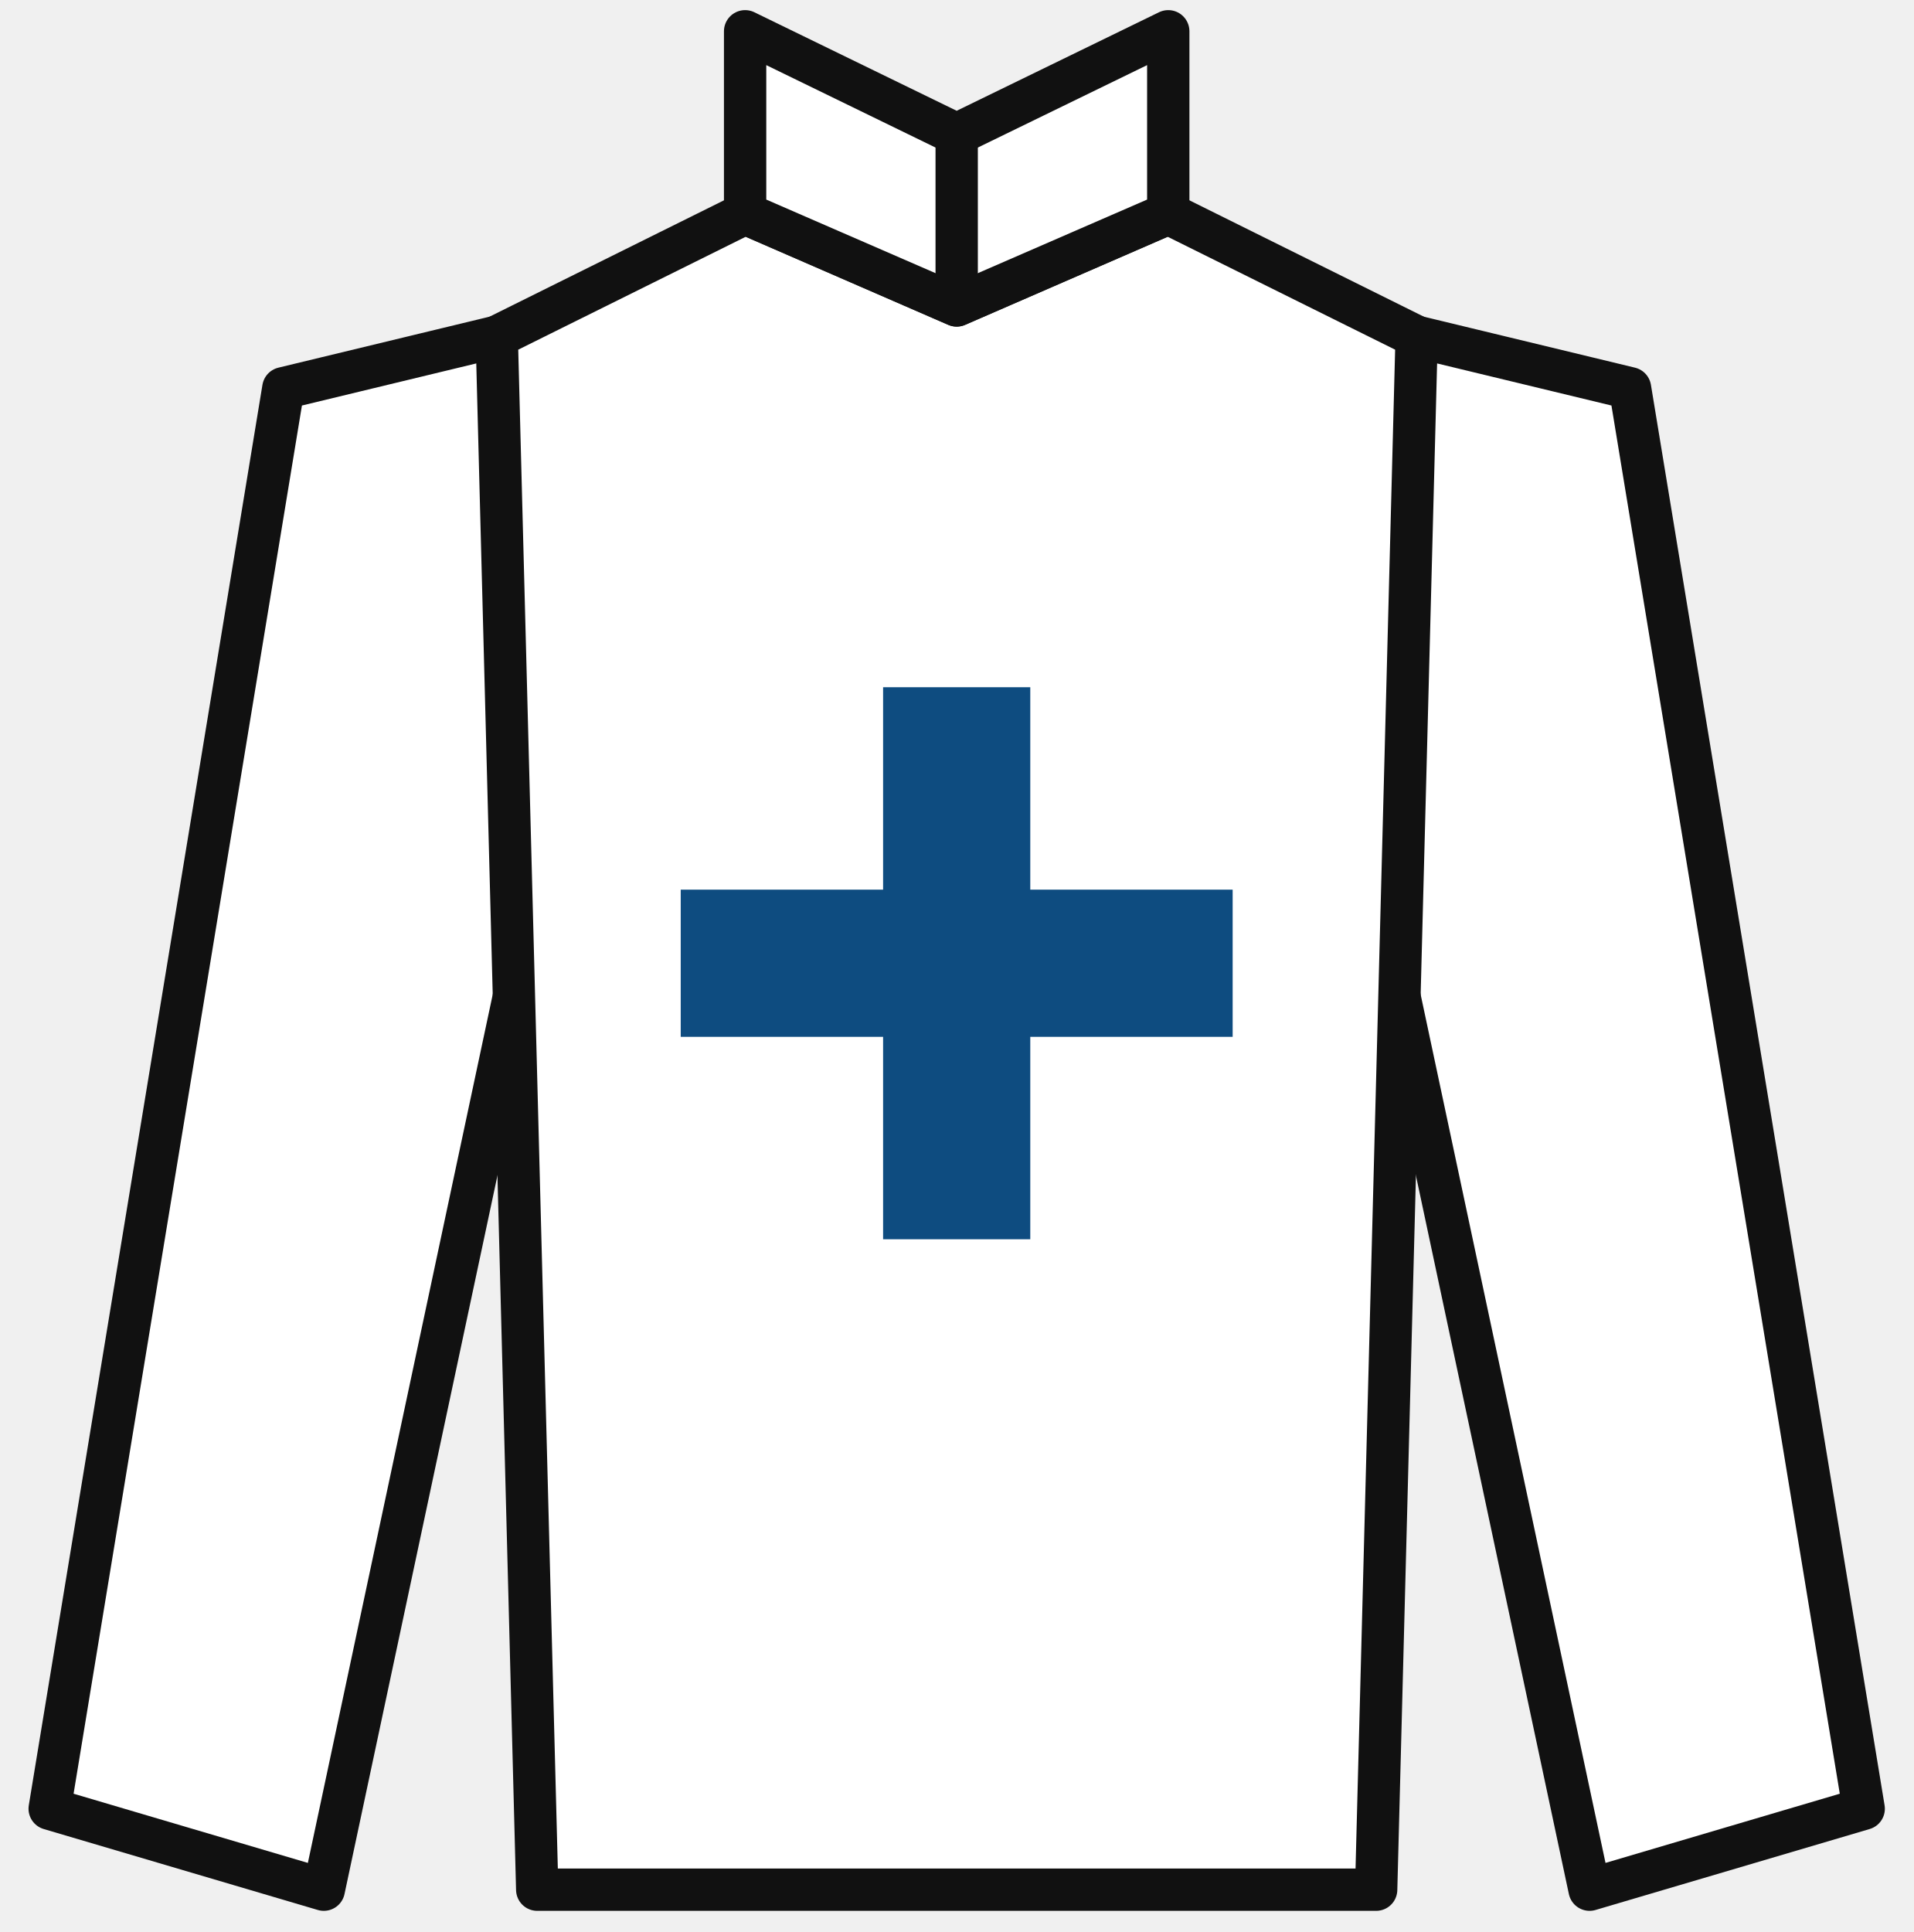
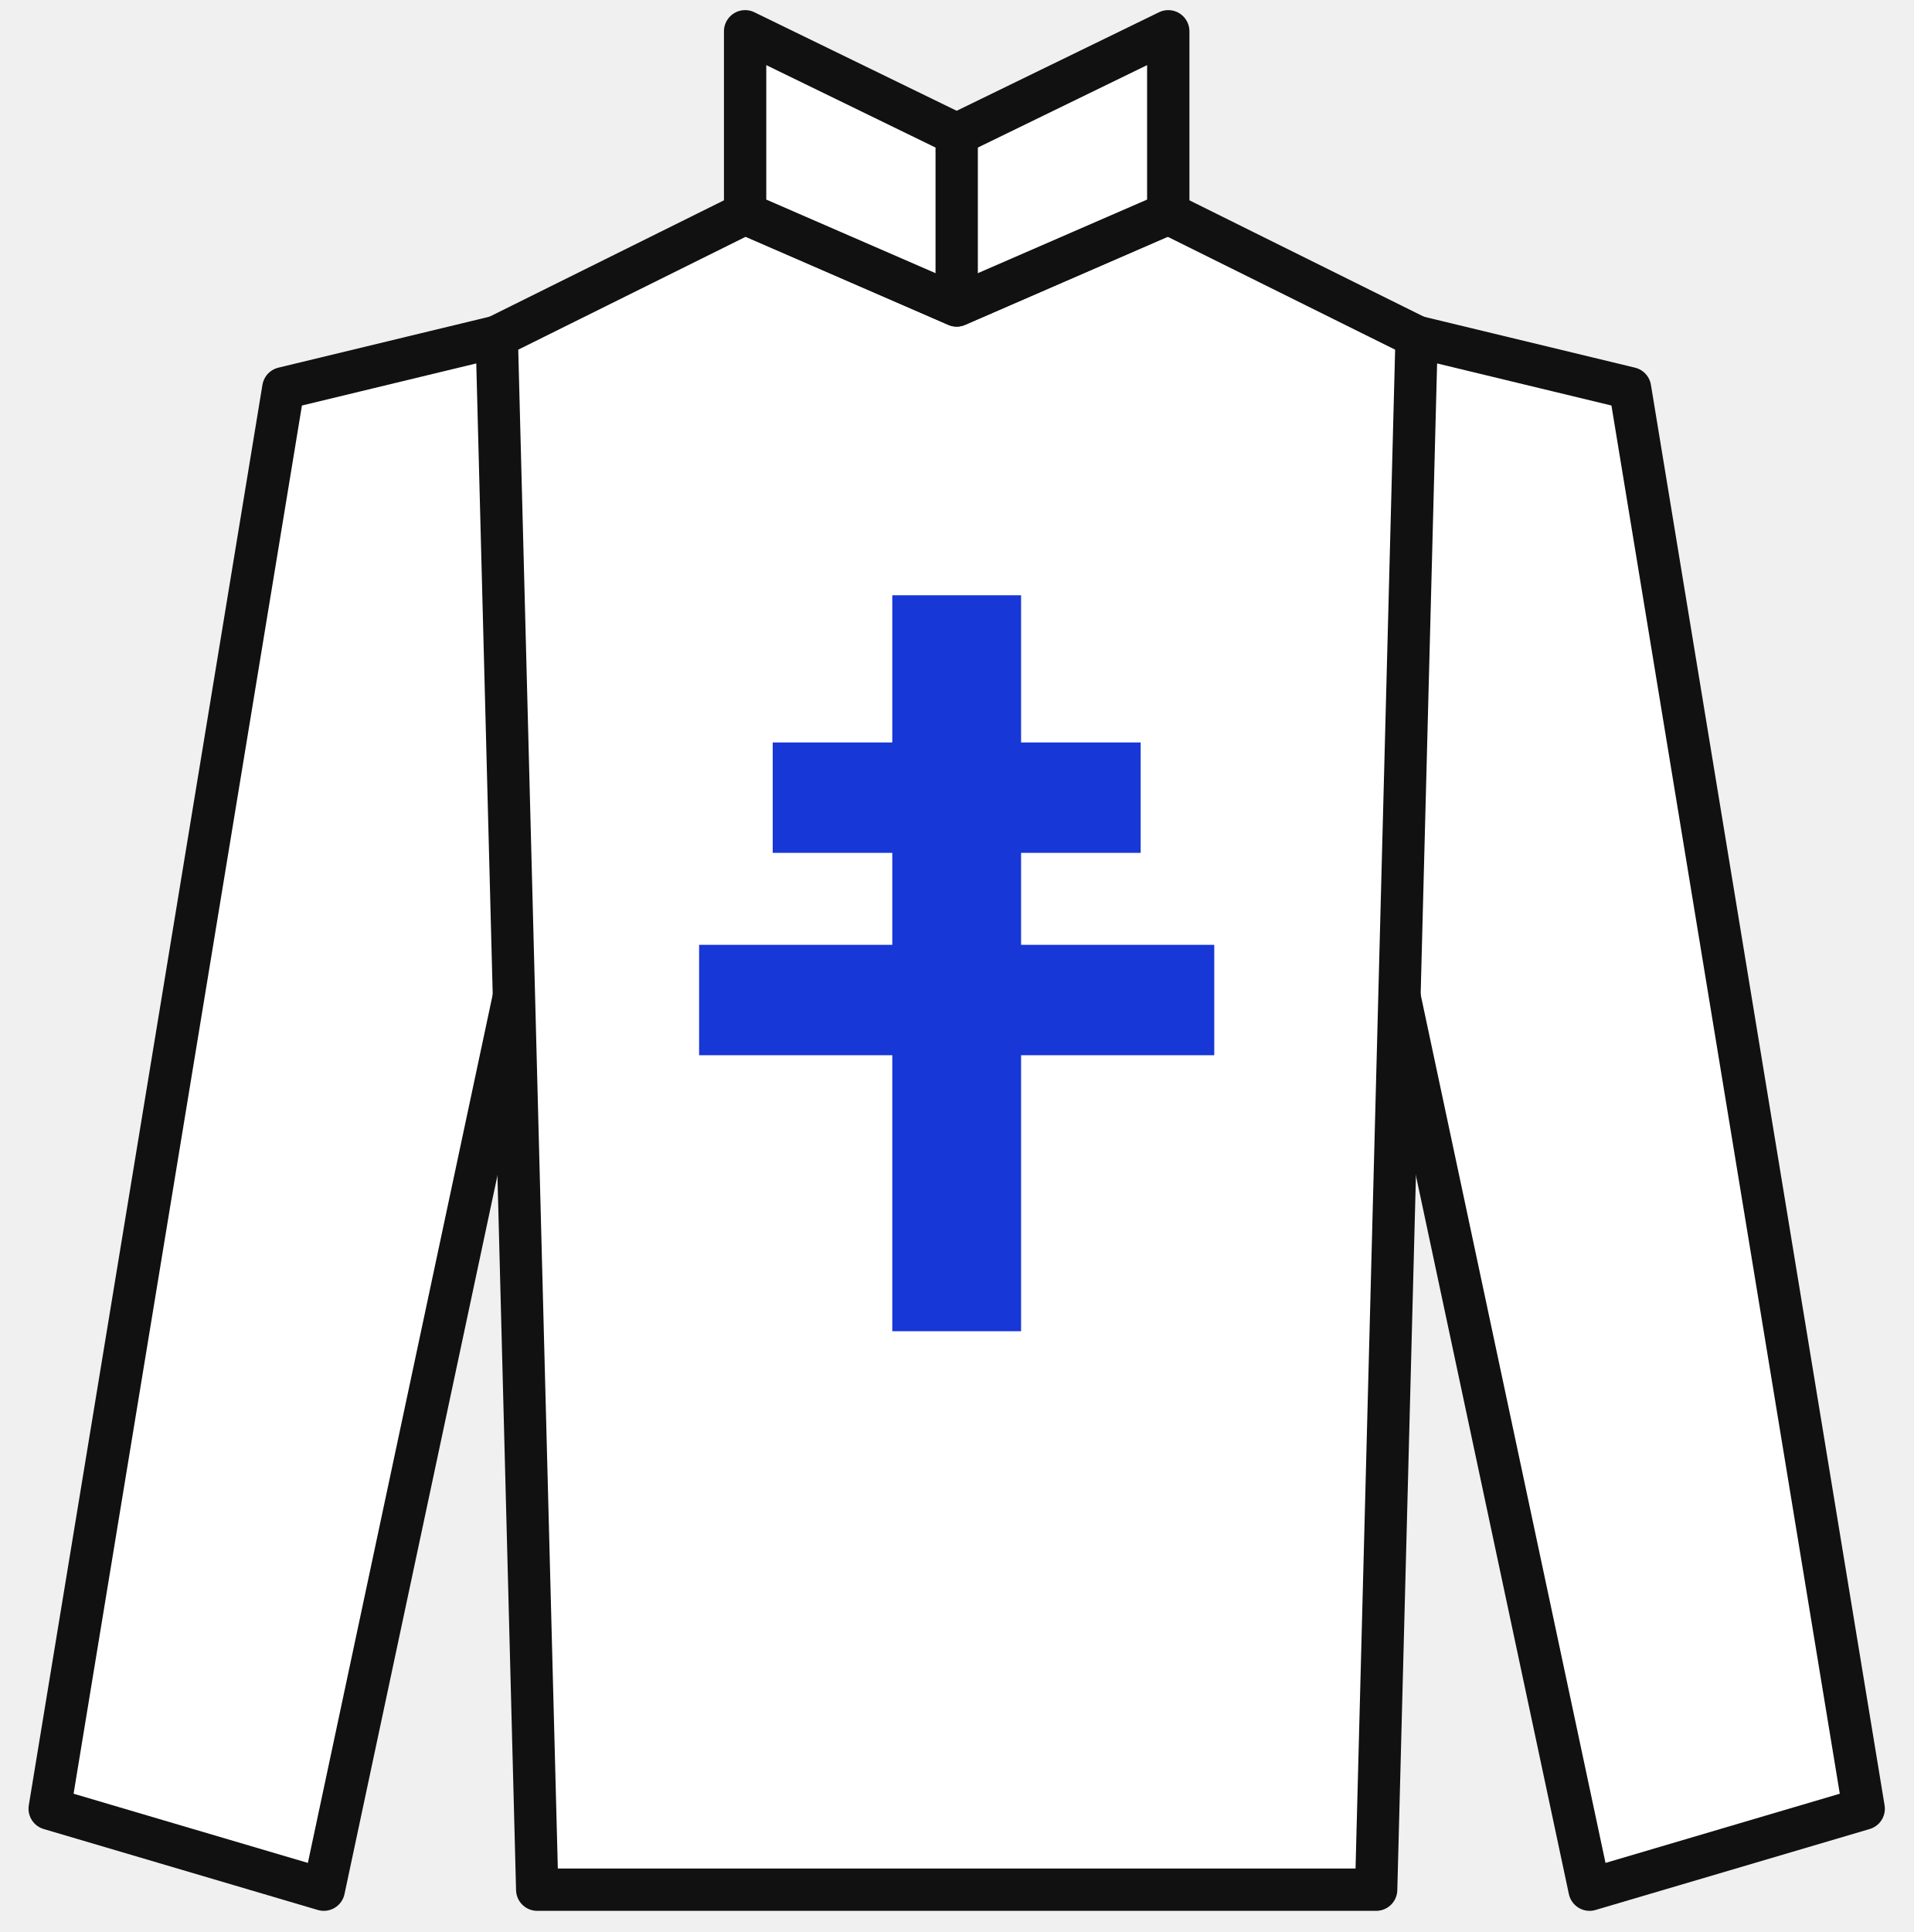
<svg xmlns="http://www.w3.org/2000/svg" class="trikot" viewBox="-1.5 -0.5 104 105" aria-hidden="true">
-   <clipPath id="b3722al">
+   <clipPath id="fix111al">
    <path d="M25.5,17.8 L13.9,20.6 L1.2,97.8 L16.1,102.2 L27,51 Z" />
  </clipPath>
-   <g clip-path="url(#b3722al)">
+   <g clip-path="url(#fix111al)">
    <rect x="0" y="17" width="28" height="86.5" fill="#FFFFFF" />
  </g>
  <path d="M25.5,17.8 L13.9,20.6 L1.2,97.8 L16.1,102.2 L27,51 Z" fill="none" stroke="#111111" stroke-width="2.3" stroke-linejoin="round" />
-   <clipPath id="b3722ar">
+   <clipPath id="fix111ar">
    <path d="M75.5,17.8 L87.1,20.6 L99.8,97.8 L84.9,102.2 L74,51 Z" />
  </clipPath>
-   <g clip-path="url(#b3722ar)">
+   <g clip-path="url(#fix111ar)">
    <rect x="73" y="17" width="28" height="86.5" fill="#FFFFFF" />
  </g>
  <path d="M75.5,17.8 L87.1,20.6 L99.8,97.8 L84.9,102.2 L74,51 Z" fill="none" stroke="#111111" stroke-width="2.3" stroke-linejoin="round" />
-   <clipPath id="b3722k">
+   <clipPath id="fix111k">
    <path d="M25.5,17.8 L39,11.1 L50.5,16.1 L62,11.1 L75.5,17.8 L73.3,102.2 L27.7,102.2 Z" />
  </clipPath>
-   <g clip-path="url(#b3722k)">
+   <g clip-path="url(#fix111k)">
    <rect x="25" y="10" width="51" height="93" fill="#FFFFFF" />
-     <rect x="46.5" y="36.85" width="8" height="30" fill="#0E4C80" />
-     <rect x="35.5" y="47.85" width="30" height="8" fill="#0E4C80" />
+     <rect x="47.0" y="31.85" width="7" height="40" fill="#1737D6" />
+     <rect x="40.5" y="39.85" width="20" height="6" fill="#1737D6" />
+     <rect x="36.5" y="50.85" width="28" height="6" fill="#1737D6" />
  </g>
  <path d="M25.5,17.8 L39,11.1 L50.5,16.1 L62,11.1 L75.5,17.8 L73.3,102.2 L27.7,102.2 Z" fill="none" stroke="#111111" stroke-width="2.3" stroke-linejoin="round" />
  <path d="M39,1.2 L50.5,6.8 L62,1.2 L62,11.1 L50.5,16.1 L39,11.1 Z" fill="#FFFFFF" stroke="#111111" stroke-width="2.3" stroke-linejoin="round" />
  <path d="M50.5,6.8 L50.5,16.1" fill="none" stroke="#111111" stroke-width="2.3" />
</svg>
